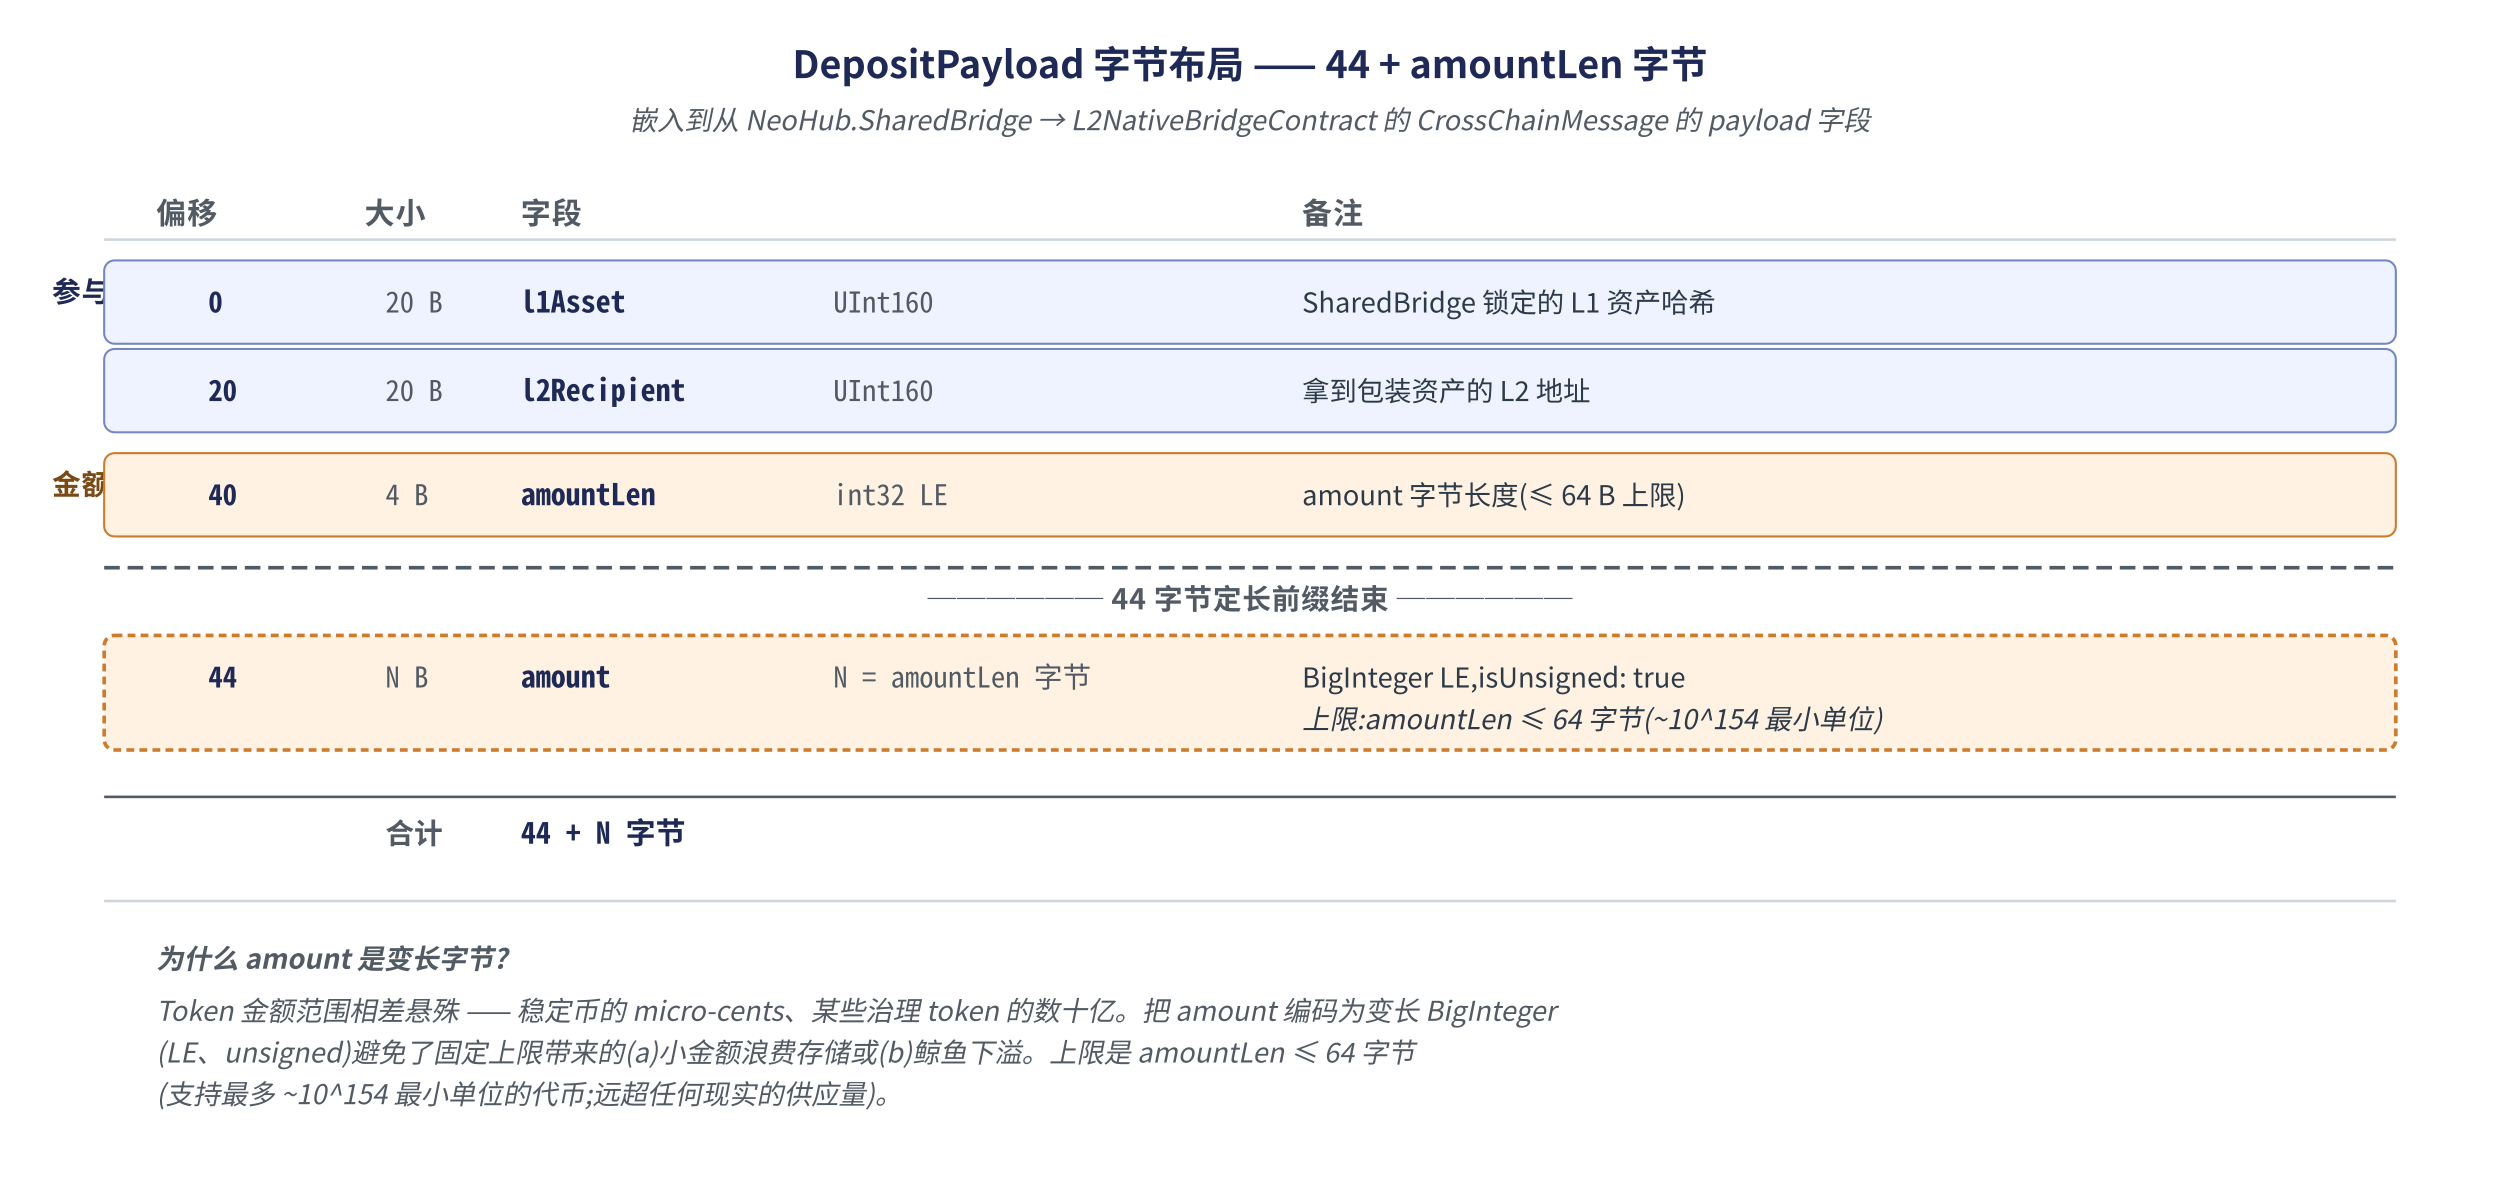
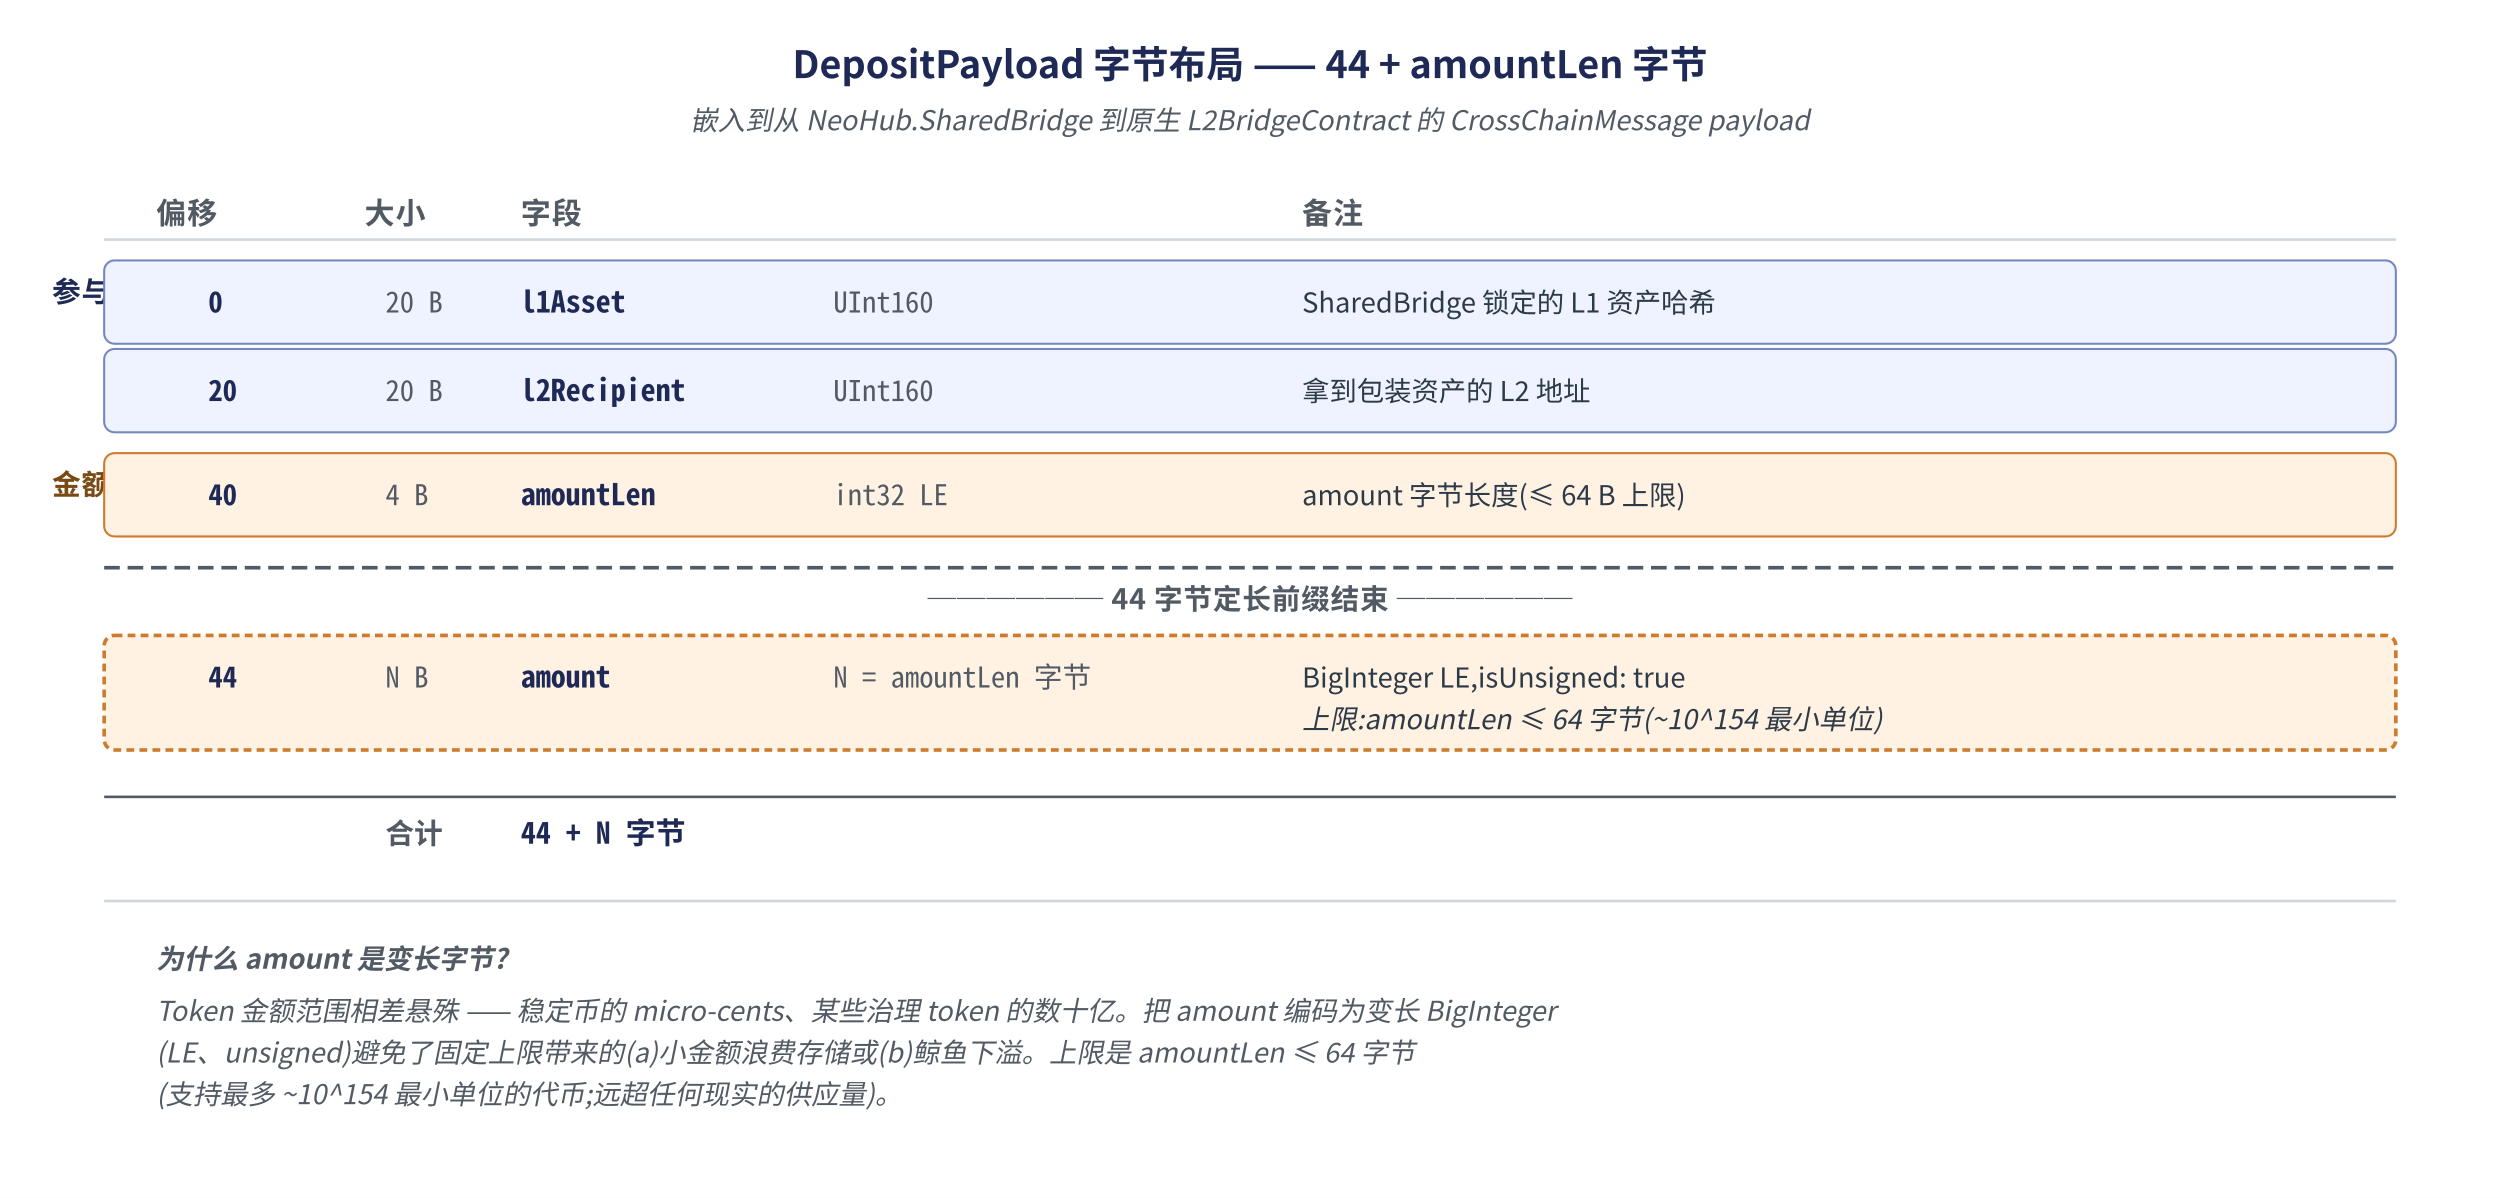
<svg xmlns="http://www.w3.org/2000/svg" viewBox="0 0 960 460" font-family="'Noto Sans CJK SC', 'Source Han Sans SC', 'WenQuanYi Zen Hei', 'Microsoft YaHei', sans-serif" role="img" aria-labelledby="title desc">
  <defs>
    <filter id="card" x="-2%" y="-3%" width="104%" height="106%">
      <feDropShadow dx="0" dy="1" stdDeviation="0.9" flood-color="#000000" flood-opacity="0.07" />
    </filter>
    <style>
      .header     { font-size: 14.5px; font-weight: 700; }
      .col-h      { font-size: 11.5px; font-weight: 700; fill: #525a64; letter-spacing: 0.4px; }
      .offset     { font-size: 11px; fill: #1e2a55; font-weight: 700; font-family: 'Noto Sans Mono CJK SC', ui-monospace, 'SF Mono',monospace; }
      .size       { font-size: 11px; fill: #525a64; font-family: 'Noto Sans Mono CJK SC', ui-monospace, 'SF Mono',monospace; }
      .field      { font-size: 11.5px; fill: #1e2a55; font-weight: 700; font-family: 'Noto Sans Mono CJK SC', ui-monospace, 'SF Mono',monospace; }
      .desc       { font-size: 10.5px; fill: #2d3a48; }
      .grp        { font-size: 11px; font-weight: 600; letter-spacing: 0.3px; }
      .ftr        { font-size: 10.5px; fill: #525a64; font-style: italic; }
    </style>
  </defs>
  <rect width="960" height="460" fill="#ffffff" />
  <text x="480" y="30" text-anchor="middle" class="header" fill="#1e2a55">DepositPayload 字节布局 —— 44 + amountLen 字节</text>
-   <text x="480" y="50" text-anchor="middle" class="ftr">嵌入到从 NeoHub.SharedBridge → L2NativeBridgeContract 的 CrossChainMessage 的 payload 字段</text>
+   <text x="480" y="50" text-anchor="middle" class="ftr">嵌入到从 NeoHub.SharedBridge 到原生 L2BridgeContract 的 CrossChainMessage payload</text>
  <text x="60" y="86" class="col-h">偏移</text>
  <text x="140" y="86" class="col-h">大小</text>
  <text x="200" y="86" class="col-h">字段</text>
  <text x="500" y="86" class="col-h">备注</text>
  <line x1="40" y1="92" x2="920" y2="92" stroke="#cfd5dd" stroke-width="1" />
  <text x="20" y="116" class="grp" fill="#1e2a55">参与方</text>
  <rect x="40" y="100" width="880" height="32" rx="4" ry="4" fill="#eff3ff" stroke="#7587c1" stroke-width="0.8" />
  <text x="80" y="120" class="offset">0</text>
  <text x="148" y="120" class="size">20 B</text>
  <text x="200" y="120" class="field">l1Asset</text>
  <text x="320" y="120" class="size">UInt160</text>
  <text x="500" y="120" class="desc">SharedBridge 锁定的 L1 资产哈希</text>
  <rect x="40" y="134" width="880" height="32" rx="4" ry="4" fill="#eff3ff" stroke="#7587c1" stroke-width="0.8" />
  <text x="80" y="154" class="offset">20</text>
  <text x="148" y="154" class="size">20 B</text>
  <text x="200" y="154" class="field">l2Recipient</text>
  <text x="320" y="154" class="size">UInt160</text>
  <text x="500" y="154" class="desc">拿到包装资产的 L2 地址</text>
  <text x="20" y="190" class="grp" fill="#7a4a14">金额</text>
  <rect x="40" y="174" width="880" height="32" rx="4" ry="4" fill="#fff2e3" stroke="#cd7c2e" stroke-width="0.8" />
  <text x="80" y="194" class="offset">40</text>
  <text x="148" y="194" class="size">4 B</text>
  <text x="200" y="194" class="field">amountLen</text>
  <text x="320" y="194" class="size">int32 LE</text>
  <text x="500" y="194" class="desc">amount 字节长度(≤ 64 B 上限)</text>
  <line x1="40" y1="218" x2="920" y2="218" stroke="#525a64" stroke-width="1.4" stroke-dasharray="6 3" />
  <text x="480" y="234" text-anchor="middle" class="grp" fill="#525a64">────── 44 字节定长前缀结束 ──────</text>
  <rect x="40" y="244" width="880" height="44" rx="4" ry="4" fill="#fff2e3" stroke="#cd7c2e" stroke-width="1.4" stroke-dasharray="3 2" />
  <text x="80" y="264" class="offset">44</text>
  <text x="148" y="264" class="size">N B</text>
  <text x="200" y="264" class="field">amount</text>
  <text x="320" y="264" class="size">N = amountLen 字节</text>
  <text x="500" y="264" class="desc">BigInteger LE,isUnsigned: true</text>
  <text x="500" y="280" class="desc" font-style="italic">上限:amountLen ≤ 64 字节(~10^154 最小单位)</text>
  <line x1="40" y1="306" x2="920" y2="306" stroke="#525a64" stroke-width="1" />
  <text x="148" y="324" class="size" font-weight="700" fill="#1e2a55">合计</text>
  <text x="200" y="324" class="field" font-size="13">44 + N 字节</text>
  <line x1="40" y1="346" x2="920" y2="346" stroke="#cfd5dd" stroke-width="1" />
  <text x="60" y="372" class="ftr" font-weight="600" fill="#1e2a55">为什么 amount 是变长字节?</text>
  <text x="60" y="392" class="ftr">Token 金额范围相差悬殊 —— 稳定币的 micro-cents、某些治理 token 的数十亿。把 amount 编码为变长 BigInteger</text>
  <text x="60" y="408" class="ftr">(LE、unsigned)避免了固定上限带来的(a)小金额浪费存储或(b)鲸鱼下溢。上限是 amountLen ≤ 64 字节</text>
  <text x="60" y="424" class="ftr">(支持最多 ~10^154 最小单位的代币;远超任何现实的供应量)。</text>
</svg>
